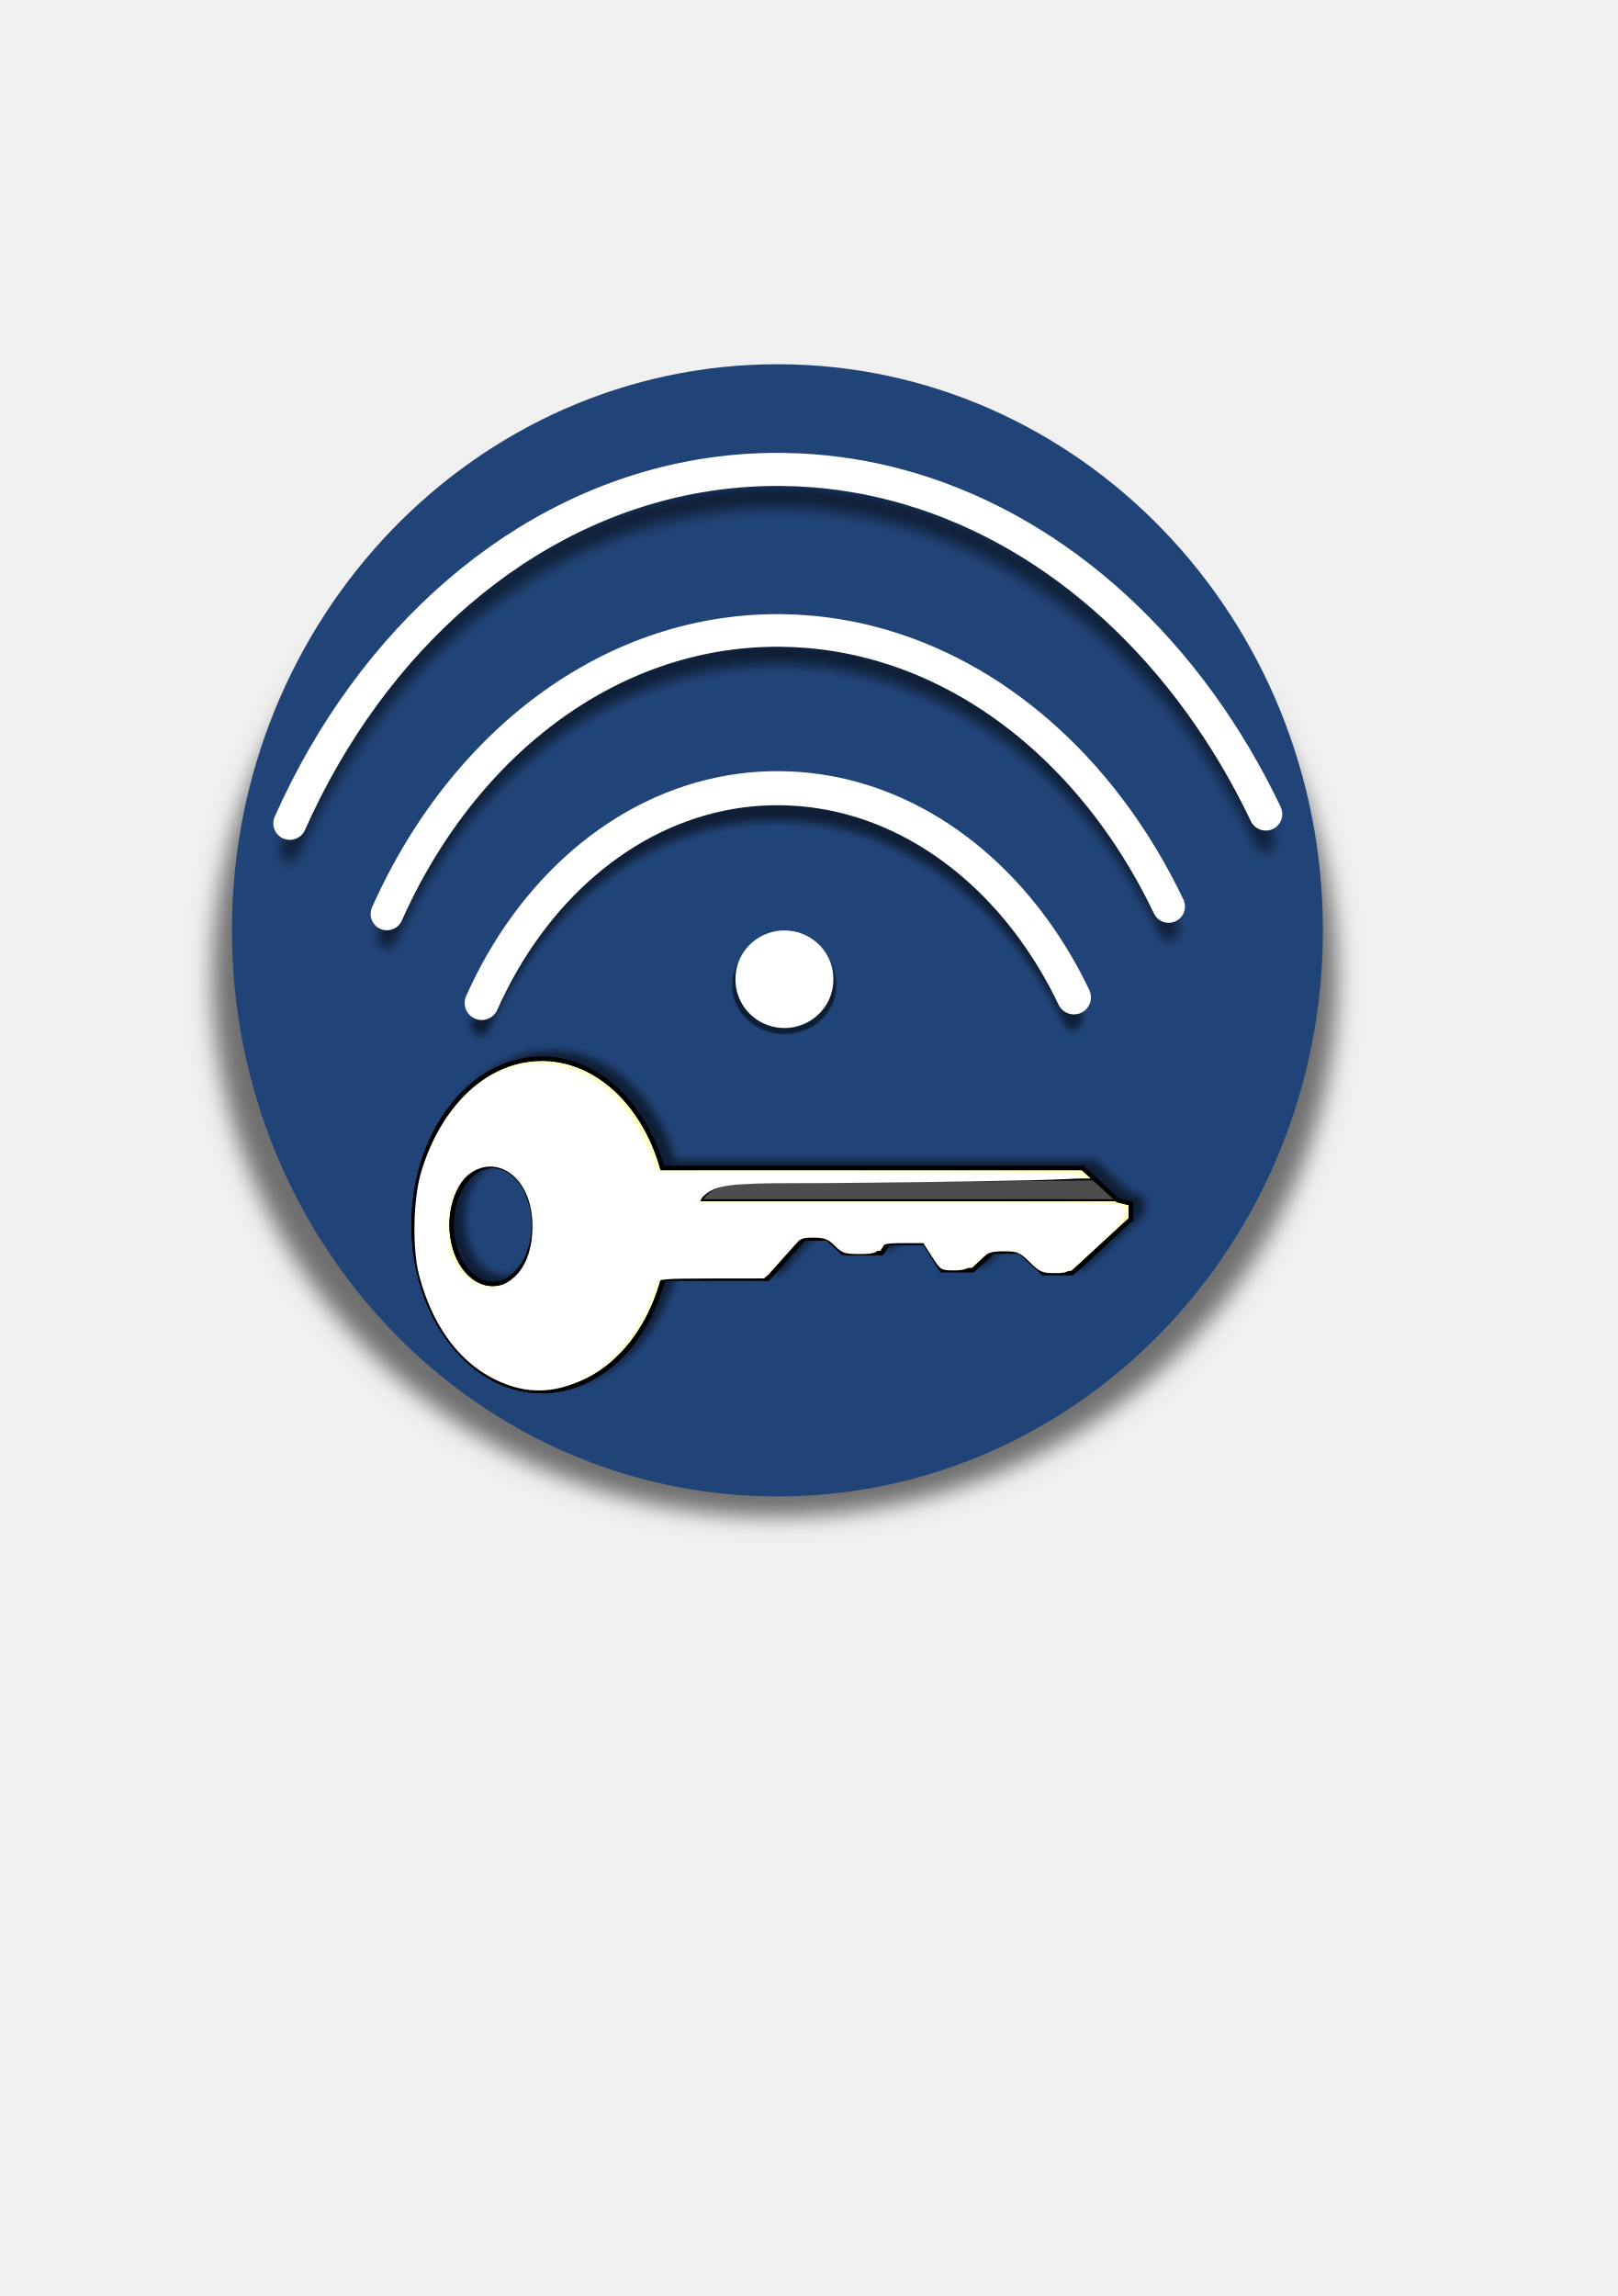
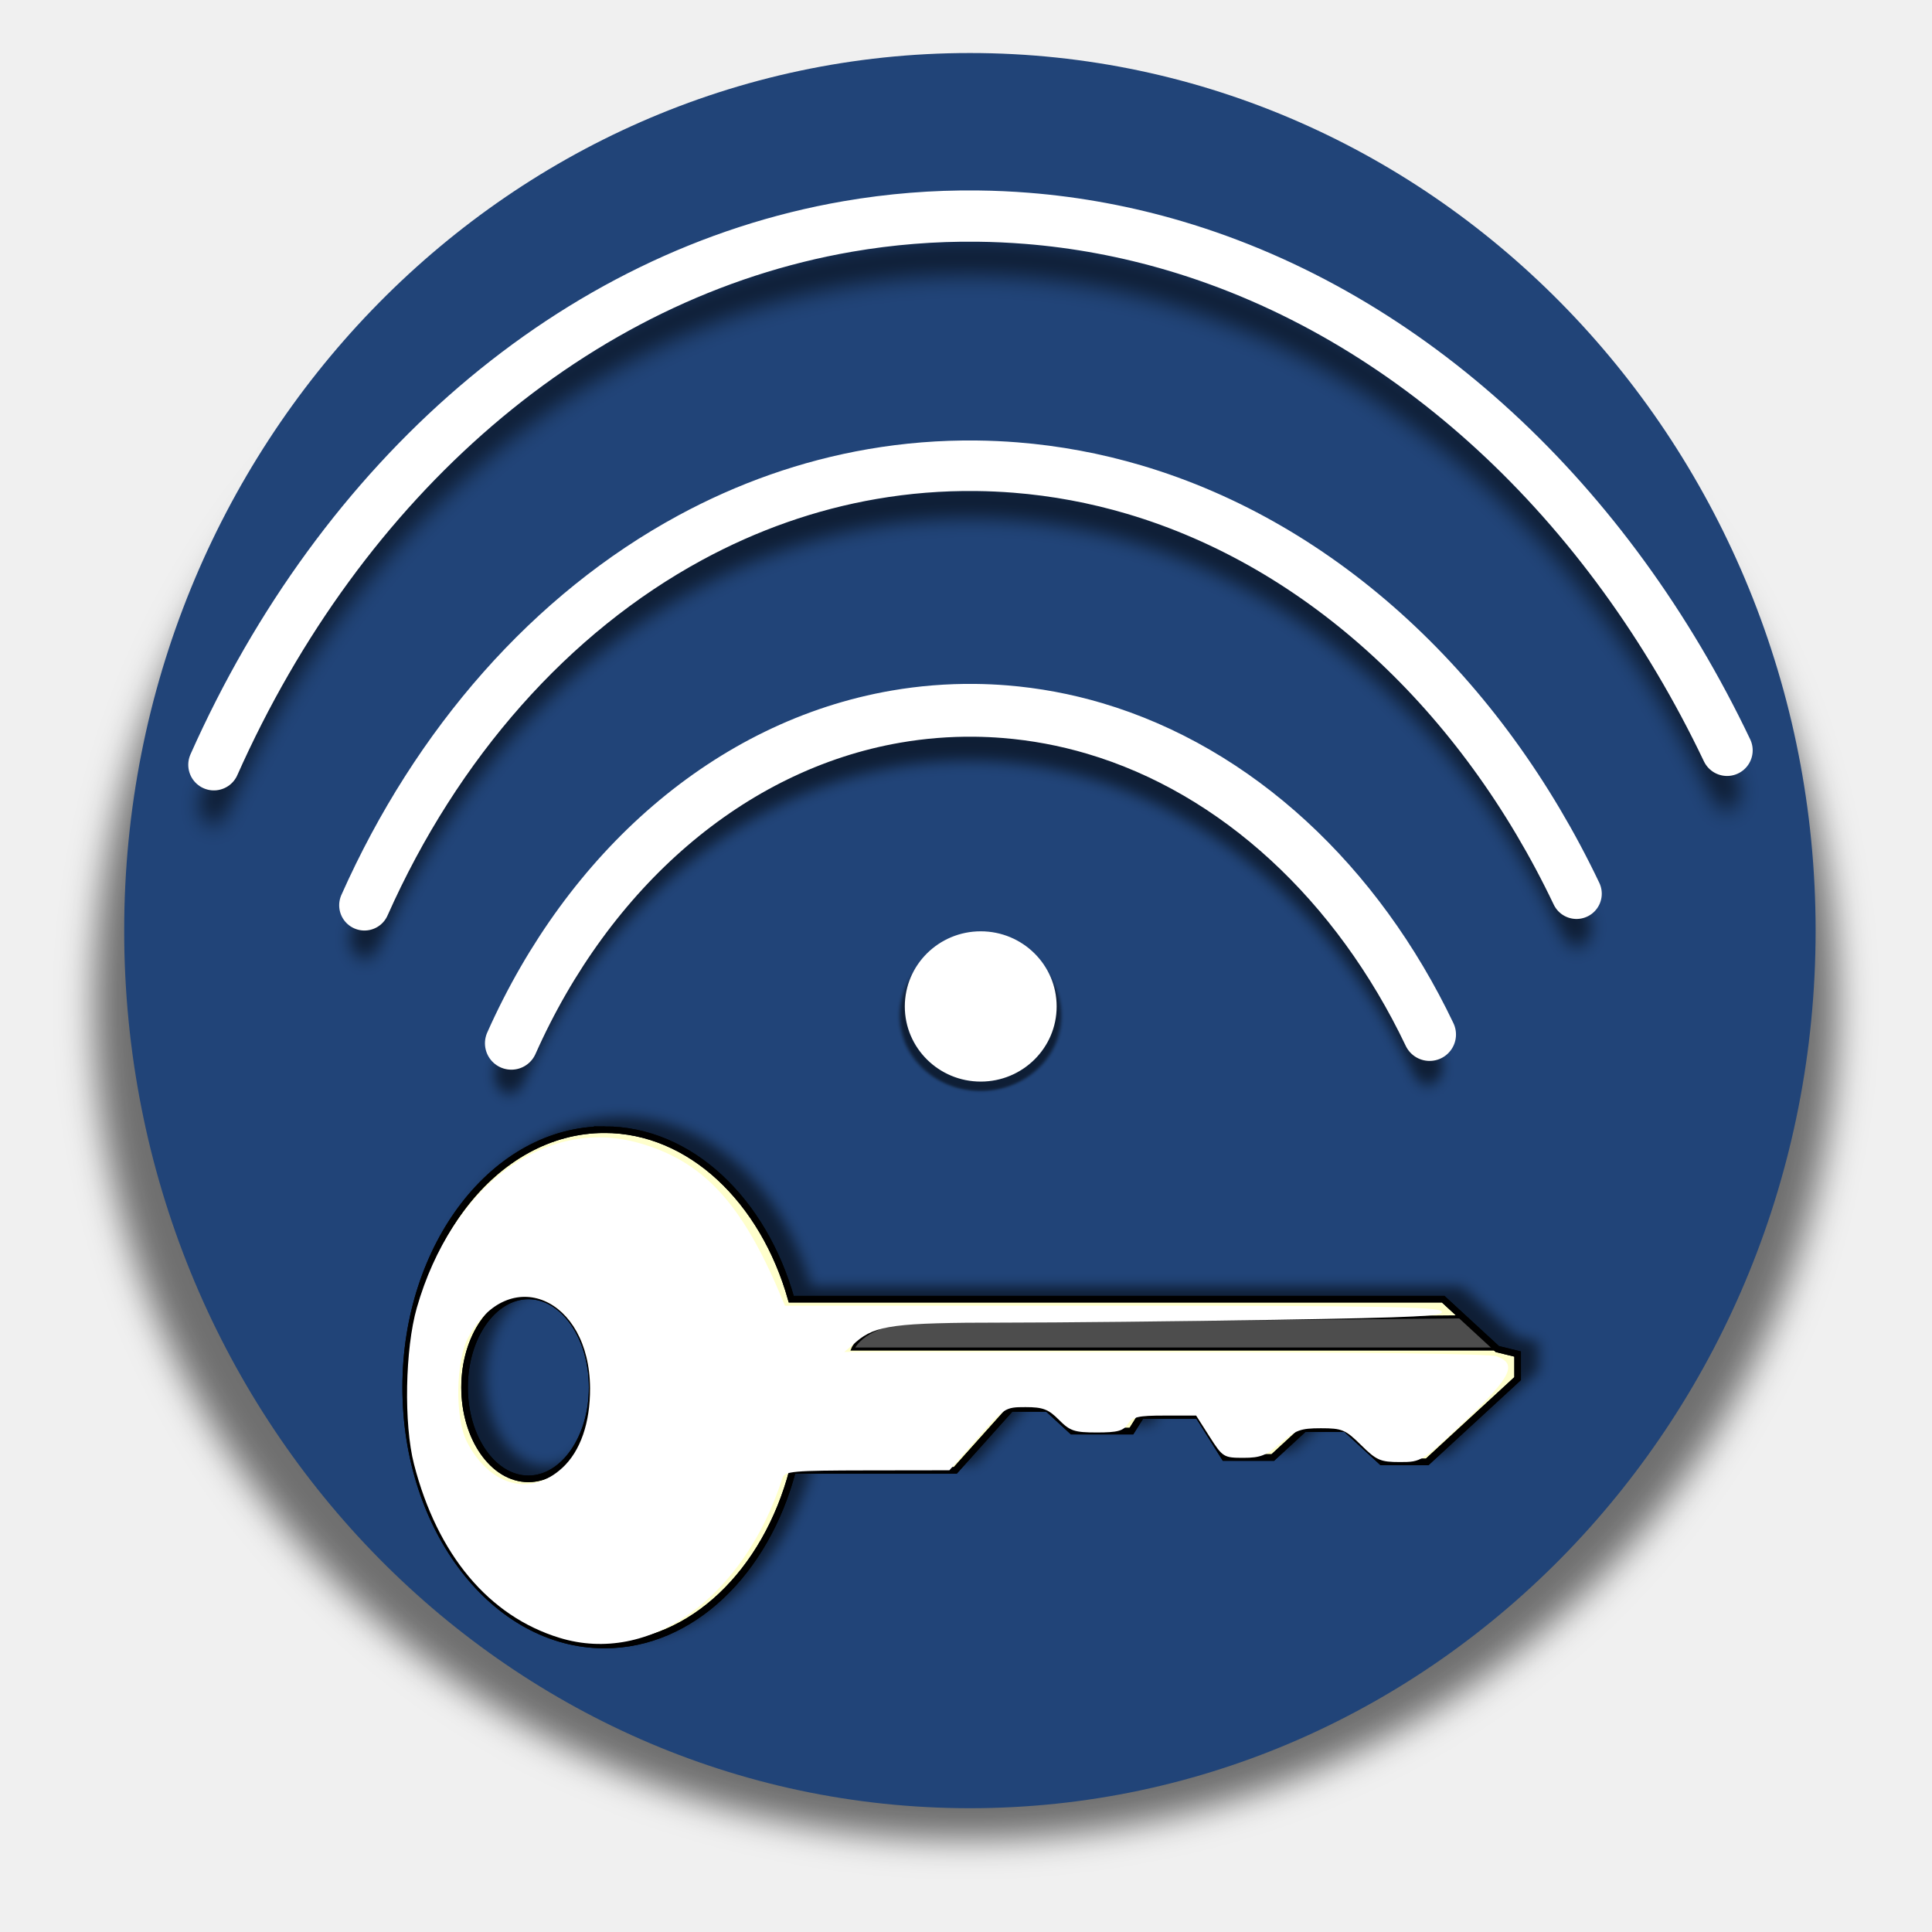
- <svg xmlns="http://www.w3.org/2000/svg" xmlns:xlink="http://www.w3.org/1999/xlink" width="524.409" height="744.094" id="svg2" version="1.0">
+ <svg xmlns="http://www.w3.org/2000/svg" xmlns:xlink="http://www.w3.org/1999/xlink" width="403.862" height="403.879" id="svg2" version="1.0">
  <defs id="defs4">
    <linearGradient id="linearGradient3690">
      <stop style="stop-color:#000000;stop-opacity:1;" offset="0" id="stop3692" />
      <stop style="stop-color:#000000;stop-opacity:0;" offset="1" id="stop3694" />
    </linearGradient>
    <filter color-interpolation-filters="sRGB" id="filter7120">
      <feGaussianBlur stdDeviation="3.924" id="feGaussianBlur12" />
    </filter>
    <linearGradient x1="260" y1="146" x2="260" y2="166" id="linearGradient2836" xlink:href="#linearGradient5158" gradientUnits="userSpaceOnUse" gradientTransform="matrix(0.5601916,0,0,0.5348805,73.61197,199.3464)" />
    <linearGradient id="linearGradient5158">
      <stop style="stop-color:#e6e699" offset="0" id="stop7" />
      <stop style="stop-color:#aeae2a" offset="1" id="stop9" />
    </linearGradient>
    <filter color-interpolation-filters="sRGB" id="filter7120-8">
      <feGaussianBlur stdDeviation="3.924" id="feGaussianBlur12-7" />
    </filter>
-     <filter id="filter5845">
+     <filter id="filter5845" color-interpolation-filters="sRGB">
      <feGaussianBlur stdDeviation="1.658" id="feGaussianBlur5847" />
    </filter>
-     <filter id="filter3695">
+     <filter id="filter3695" color-interpolation-filters="sRGB">
      <feGaussianBlur stdDeviation="0.417" id="feGaussianBlur3697" />
    </filter>
-     <filter id="filter3721">
+     <filter id="filter3721" color-interpolation-filters="sRGB">
      <feGaussianBlur stdDeviation="0.521" id="feGaussianBlur3723" />
    </filter>
-     <filter id="filter3747">
+     <filter id="filter3747" color-interpolation-filters="sRGB">
      <feGaussianBlur stdDeviation="0.316" id="feGaussianBlur3749" />
    </filter>
-     <filter id="filter3775">
+     <filter id="filter3775" color-interpolation-filters="sRGB">
      <feGaussianBlur stdDeviation="0.511" id="feGaussianBlur3777" />
    </filter>
    <radialGradient xlink:href="#linearGradient3690" id="radialGradient3696" cx="271.972" cy="444.862" fx="271.972" fy="444.862" r="482.336" gradientUnits="userSpaceOnUse" />
-     <filter id="filter3702" x="-0.144" width="1.289" y="-0.144" height="1.289">
-       <feGaussianBlur stdDeviation="21.408" id="feGaussianBlur3704" />
-     </filter>
  </defs>
-   <g id="layer1">
-     <path style="opacity:0.537;fill:#000000;fill-opacity:1;stroke:#c8c8c8;stroke-width:10.201;stroke-linecap:round;stroke-linejoin:round;stroke-miterlimit:4;stroke-opacity:0;stroke-dasharray:none;filter:url(#filter5845)" id="path5761-9" d="m 196.946,152.098 a 82.879,82.879 0 1 1 -165.759,0 82.879,82.879 0 1 1 165.759,0 z" transform="matrix(2.198441,0,0,2.106278,0.3932769,-3.448492)" />
-     <path style="fill:#214478;fill-opacity:1;stroke:#c8c8c8;stroke-width:10.201;stroke-linecap:round;stroke-linejoin:round;stroke-miterlimit:4;stroke-opacity:0;stroke-dasharray:none" id="path5761" d="m 196.946,152.098 a 82.879,82.879 0 1 1 -165.759,0 82.879,82.879 0 1 1 165.759,0 z" transform="matrix(2.133149,0,0,2.213567,8.663996,-35.17772)" />
+   <g id="layer1" transform="translate(-49.23154,-106.9593)">
+     <path style="opacity:0.537;fill:#000000;fill-opacity:1;stroke:#c8c8c8;stroke-width:10.201;stroke-linecap:round;stroke-linejoin:round;stroke-miterlimit:4;stroke-opacity:0;stroke-dasharray:none;filter:url(#filter5845)" id="path5761-9" d="m 196.946,152.098 c 0,45.773 -37.106,82.879 -82.879,82.879 -45.773,0 -82.879,-37.106 -82.879,-82.879 0,-45.773 37.106,-82.879 82.879,-82.879 45.773,0 82.879,37.106 82.879,82.879 z" transform="matrix(2.198441,0,0,2.106278,0.3932769,-3.448492)" />
+     <path style="fill:#214478;fill-opacity:1;stroke:#c8c8c8;stroke-width:10.201;stroke-linecap:round;stroke-linejoin:round;stroke-miterlimit:4;stroke-opacity:0;stroke-dasharray:none" id="path5761" d="m 196.946,152.098 c 0,45.773 -37.106,82.879 -82.879,82.879 -45.773,0 -82.879,-37.106 -82.879,-82.879 0,-45.773 37.106,-82.879 82.879,-82.879 45.773,0 82.879,37.106 82.879,82.879 z" transform="matrix(2.133149,0,0,2.213567,8.663996,-35.17772)" />
    <path transform="matrix(0,4.567388,-3.732233,-0.04184928,1829.11,-1266.93)" style="opacity:0.56;fill:none;stroke:#000000;stroke-width:1.7;stroke-linecap:round;stroke-linejoin:round;stroke-miterlimit:4;stroke-opacity:1;stroke-dasharray:none;stroke-dashoffset:5;marker-start:none;filter:url(#filter3747)" d="m 354.101,448.361 c -7.983,-4.326 -13.75,-12.227 -15.149,-21.551 -0.216,-1.439 -0.328,-2.912 -0.328,-4.411 0,-0.558 0.015,-1.113 0.046,-1.663 0.096,-1.723 0.34,-3.406 0.719,-5.037 1.857,-7.986 6.959,-14.732 13.84,-18.769" id="path5112-6" />
    <path style="fill:none;stroke:#ffffff;stroke-width:11.04;stroke-linecap:round;stroke-linejoin:round;stroke-miterlimit:4;stroke-opacity:1;stroke-dasharray:none;stroke-dashoffset:5;marker-start:none" d="m 156.129,325.053 c 16.146,-36.279 45.633,-62.289 80.432,-68.291 5.371,-0.926 10.868,-1.376 16.463,-1.313 2.084,0.023 4.153,0.118 6.208,0.281 6.429,0.511 12.712,1.694 18.801,3.495 29.806,8.815 54.982,32.401 70.049,63.997" id="path5112" />
    <path transform="matrix(0,4.567388,-3.732233,-0.04184928,1829.11,-1266.93)" id="path3607-9" d="m 347.971,456.469 c -10.537,-5.71 -18.15,-16.139 -19.997,-28.447 -0.285,-1.9 -0.433,-3.844 -0.433,-5.823 0,-0.737 0.021,-1.469 0.061,-2.196 0.127,-2.274 0.448,-4.496 0.949,-6.649 2.451,-10.542 9.186,-19.446 18.268,-24.775" style="opacity:0.56;fill:none;stroke:#000000;stroke-width:1.682;stroke-linecap:round;stroke-linejoin:round;stroke-miterlimit:4;stroke-opacity:1;stroke-dasharray:none;stroke-dashoffset:5;filter:url(#filter3695)" />
    <path id="path3607" d="m 125.417,296.202 c 15.102,-33.934 39.047,-61.061 68.064,-76.809 11.932,-6.476 24.722,-11.027 38.107,-13.335 7.09,-1.223 14.346,-1.816 21.731,-1.733 2.75,0.031 5.482,0.156 8.195,0.371 8.486,0.673 16.779,2.236 24.817,4.613 39.345,11.635 72.576,42.769 92.465,84.475" style="fill:none;stroke:#ffffff;stroke-width:10.562;stroke-linecap:round;stroke-linejoin:round;stroke-miterlimit:4;stroke-opacity:1;stroke-dasharray:none;stroke-dashoffset:5" />
    <path transform="matrix(0,4.567388,-3.732233,-0.04184928,1829.11,-1266.93)" id="path3613-5" d="m 341.948,464.956 c -13.155,-7.129 -22.659,-20.149 -24.965,-35.514 -0.356,-2.372 -0.54,-4.799 -0.54,-7.269 0,-0.92 0.025,-1.834 0.076,-2.741 0.158,-2.839 0.56,-5.613 1.185,-8.301 3.06,-13.161 11.468,-24.277 22.807,-30.929" style="opacity:0.56;fill:none;stroke:#000000;stroke-width:1.621;stroke-linecap:round;stroke-linejoin:round;stroke-miterlimit:4;stroke-opacity:1;stroke-dasharray:none;stroke-dashoffset:5;filter:url(#filter3721)" />
    <path id="path3613" d="M 93.944,266.834 C 120.551,207.048 169.144,164.186 226.49,154.296 c 8.851,-1.527 17.911,-2.268 27.13,-2.164 3.433,0.039 6.844,0.194 10.23,0.463 10.595,0.84 20.948,2.792 30.983,5.759 49.119,14.525 90.606,53.394 115.435,105.461" style="fill:none;stroke:#ffffff;stroke-width:10.714;stroke-linecap:round;stroke-linejoin:round;stroke-miterlimit:4;stroke-opacity:1;stroke-dasharray:none;stroke-dashoffset:5" />
-     <path transform="matrix(0.646765,-4.5265508e-8,0,0.6023677,208.9279,170.3762)" d="m 95.57,247.272 a 25.562,25.562 0 1 1 -51.123,0 25.562,25.562 0 1 1 51.123,0 z" id="path3751-0" style="opacity:0.56;fill:#000000;fill-opacity:1;stroke:#000000;stroke-opacity:1;filter:url(#filter3775)" />
-     <path transform="matrix(0.6090063,-2.7439222e-8,0,0.602708,211.6152,168.3217)" d="m 95.57,247.272 a 25.562,25.562 0 1 1 -51.123,0 25.562,25.562 0 1 1 51.123,0 z" id="path3751" style="fill:#ffffff;fill-opacity:1;stroke:#ffffff;stroke-opacity:1" />
+     <path transform="matrix(0.646765,-4.5265508e-8,0,0.6023677,208.9279,170.3762)" d="m 95.57,247.272 c 0,14.117 -11.444,25.562 -25.562,25.562 -14.117,0 -25.562,-11.444 -25.562,-25.562 0,-14.117 11.444,-25.562 25.562,-25.562 14.117,0 25.562,11.444 25.562,25.562 z" id="path3751-0" style="opacity:0.56;fill:#000000;fill-opacity:1;stroke:#000000;stroke-opacity:1;filter:url(#filter3775)" />
+     <path transform="matrix(0.6090063,-2.7439222e-8,0,0.602708,211.6152,168.3217)" d="m 95.57,247.272 c 0,14.117 -11.444,25.562 -25.562,25.562 -14.117,0 -25.562,-11.444 -25.562,-25.562 0,-14.117 11.444,-25.562 25.562,-25.562 14.117,0 25.562,11.444 25.562,25.562 z" id="path3751" style="fill:#ffffff;fill-opacity:1;stroke:#ffffff;stroke-opacity:1" />
    <path d="m 135.421,505.545 c -63.874,0 -115.719,72.978 -115.719,162.875 0,89.897 51.844,162.844 115.719,162.844 50.825,0 94.031,-46.178 109.562,-110.344 l 94.656,0 32.375,-39.219 21.344,0 14.375,14.375 34.469,0 5.719,-9.875 33.219,0 15.312,26.531 28.094,0 18.219,-18.219 24.188,0 21.031,21.031 26.406,0 52.656,-52.656 0,-15.531 -11.812,-3.156 -31.531,-31.531 -379.531,0 c -16.188,-62.464 -58.79,-107.125 -108.75,-107.125 z m -44.281,105.062 c 20.503,10e-6 37.125,25.903 37.125,57.812 0,31.909 -16.622,57.812 -37.125,57.812 -20.503,0 -37.156,-25.903 -37.156,-57.812 0,-31.909 16.653,-57.812 37.156,-57.812 z" style="opacity:0.56;stroke:#000000;stroke-width:4;filter:url(#filter7120)" id="path17" transform="matrix(0.3590815,0,0,0.3307397,130.5551,173.9278)" />
    <path d="m 175.592,343.116 c -22.936,0 -41.552,24.137 -41.552,53.869 0,29.733 18.616,53.859 41.552,53.859 18.25,0 33.765,-15.273 39.342,-36.495 l 33.989,0 11.625,-12.971 7.664,0 5.162,4.754 12.377,0 2.053,-3.266 11.928,0 5.498,8.775 10.088,0 6.542,-6.026 8.685,0 7.552,6.956 9.482,0 18.908,-17.416 0,-5.137 -4.242,-1.044 -11.322,-10.429 -136.283,0 c -5.813,-20.659 -21.11,-35.43 -39.05,-35.43 z m -15.901,34.748 c 7.362,0 13.331,8.567 13.331,19.121 0,10.554 -5.969,19.121 -13.331,19.121 -7.362,0 -13.342,-8.567 -13.342,-19.121 0,-10.554 5.98,-19.121 13.342,-19.121 z" style="fill:#ffffcc;stroke:#000000;stroke-width:1.378" id="path19" />
    <path d="m 362.247,388.975 -7.666,-7.061 0.551,0.323 c 0,0 -100.595,0.923 -113.019,0.923 -12.424,0 -14.628,5.815 -14.628,5.815 l 35.384,0 c 77.133,0 66.458,0 99.379,0 z" style="fill:#4d4d4d;stroke:#000000;stroke-width:0.655" id="path21" />
    <path d="m 175.592,343.116 c -22.936,0 -41.552,24.137 -41.552,53.869 0,29.733 18.616,53.859 41.552,53.859 18.25,0 33.765,-15.273 39.342,-36.495 l 33.989,0 11.625,-12.971 7.664,0 5.162,4.754 12.377,0 2.053,-3.266 11.928,0 5.498,8.775 10.088,0 6.542,-6.026 8.685,0 7.552,6.956 9.482,0 18.908,-17.416 0,-5.137 -4.242,-1.044 -11.322,-10.429 -136.283,0 c -5.813,-20.659 -21.11,-35.43 -39.05,-35.43 z m -15.901,34.748 c 7.362,0 13.331,8.567 13.331,19.121 0,10.554 -5.969,19.121 -13.331,19.121 -7.362,0 -13.342,-8.567 -13.342,-19.121 0,-10.554 5.98,-19.121 13.342,-19.121 z" style="fill:none;stroke:#000000;stroke-width:1.378" id="path23" />
    <path style="fill:#ffffff;fill-opacity:1" d="m 166.203,449.344 c -14.783,-4.522 -25.544,-17.363 -30.425,-36.304 -2.154,-8.36 -1.872,-24.109 0.586,-32.684 7.296,-25.458 26.8,-39.963 46.358,-34.478 13.374,3.751 21.455,12.387 29.574,31.607 l 1.026,2.429 68.128,0 c 55.768,0 68.312,0.214 69.145,1.182 0.845,0.982 -5.053,1.281 -34.835,1.767 -19.718,0.322 -45.365,0.587 -56.992,0.59 -22.406,0.005 -26.463,0.535 -30.525,3.983 l -2.52,2.139 67.016,0.028 c 41.253,0.017 67.919,0.359 69.365,0.889 4.403,1.615 3.079,4.299 -6.68,13.548 -8.957,8.489 -9.065,8.557 -13.55,8.557 -4.068,0 -4.879,-0.354 -8.098,-3.533 -3.283,-3.243 -3.975,-3.533 -8.425,-3.533 -4.254,0 -5.282,0.379 -8.395,3.092 -2.98,2.597 -4.227,3.092 -7.795,3.092 -4.11,0 -4.338,-0.142 -7.064,-4.417 l -2.817,-4.417 -6.569,0 c -5.577,0 -6.742,0.267 -7.713,1.767 -0.93,1.437 -2.135,1.767 -6.459,1.767 -4.71,0 -5.615,-0.302 -7.947,-2.65 -2.201,-2.216 -3.344,-2.65 -6.981,-2.65 -4.284,0 -4.435,0.098 -10.13,6.601 l -5.781,6.601 -17.198,0.024 c -15.567,0.022 -17.245,0.171 -17.694,1.57 -8.035,25.04 -27.768,39.195 -46.606,33.433 z m 0.602,-35.553 c 3.763,-3.478 5.815,-9.396 5.773,-16.651 -0.11,-18.98 -16.932,-26.072 -25.404,-10.71 -2.691,4.88 -2.878,16.994 -0.338,21.935 4.76,9.259 13.309,11.582 19.97,5.426 l 0,0 z" id="path2888" />
    <path style="fill:#ececec" d="" id="path2831" />
  </g>
</svg>
